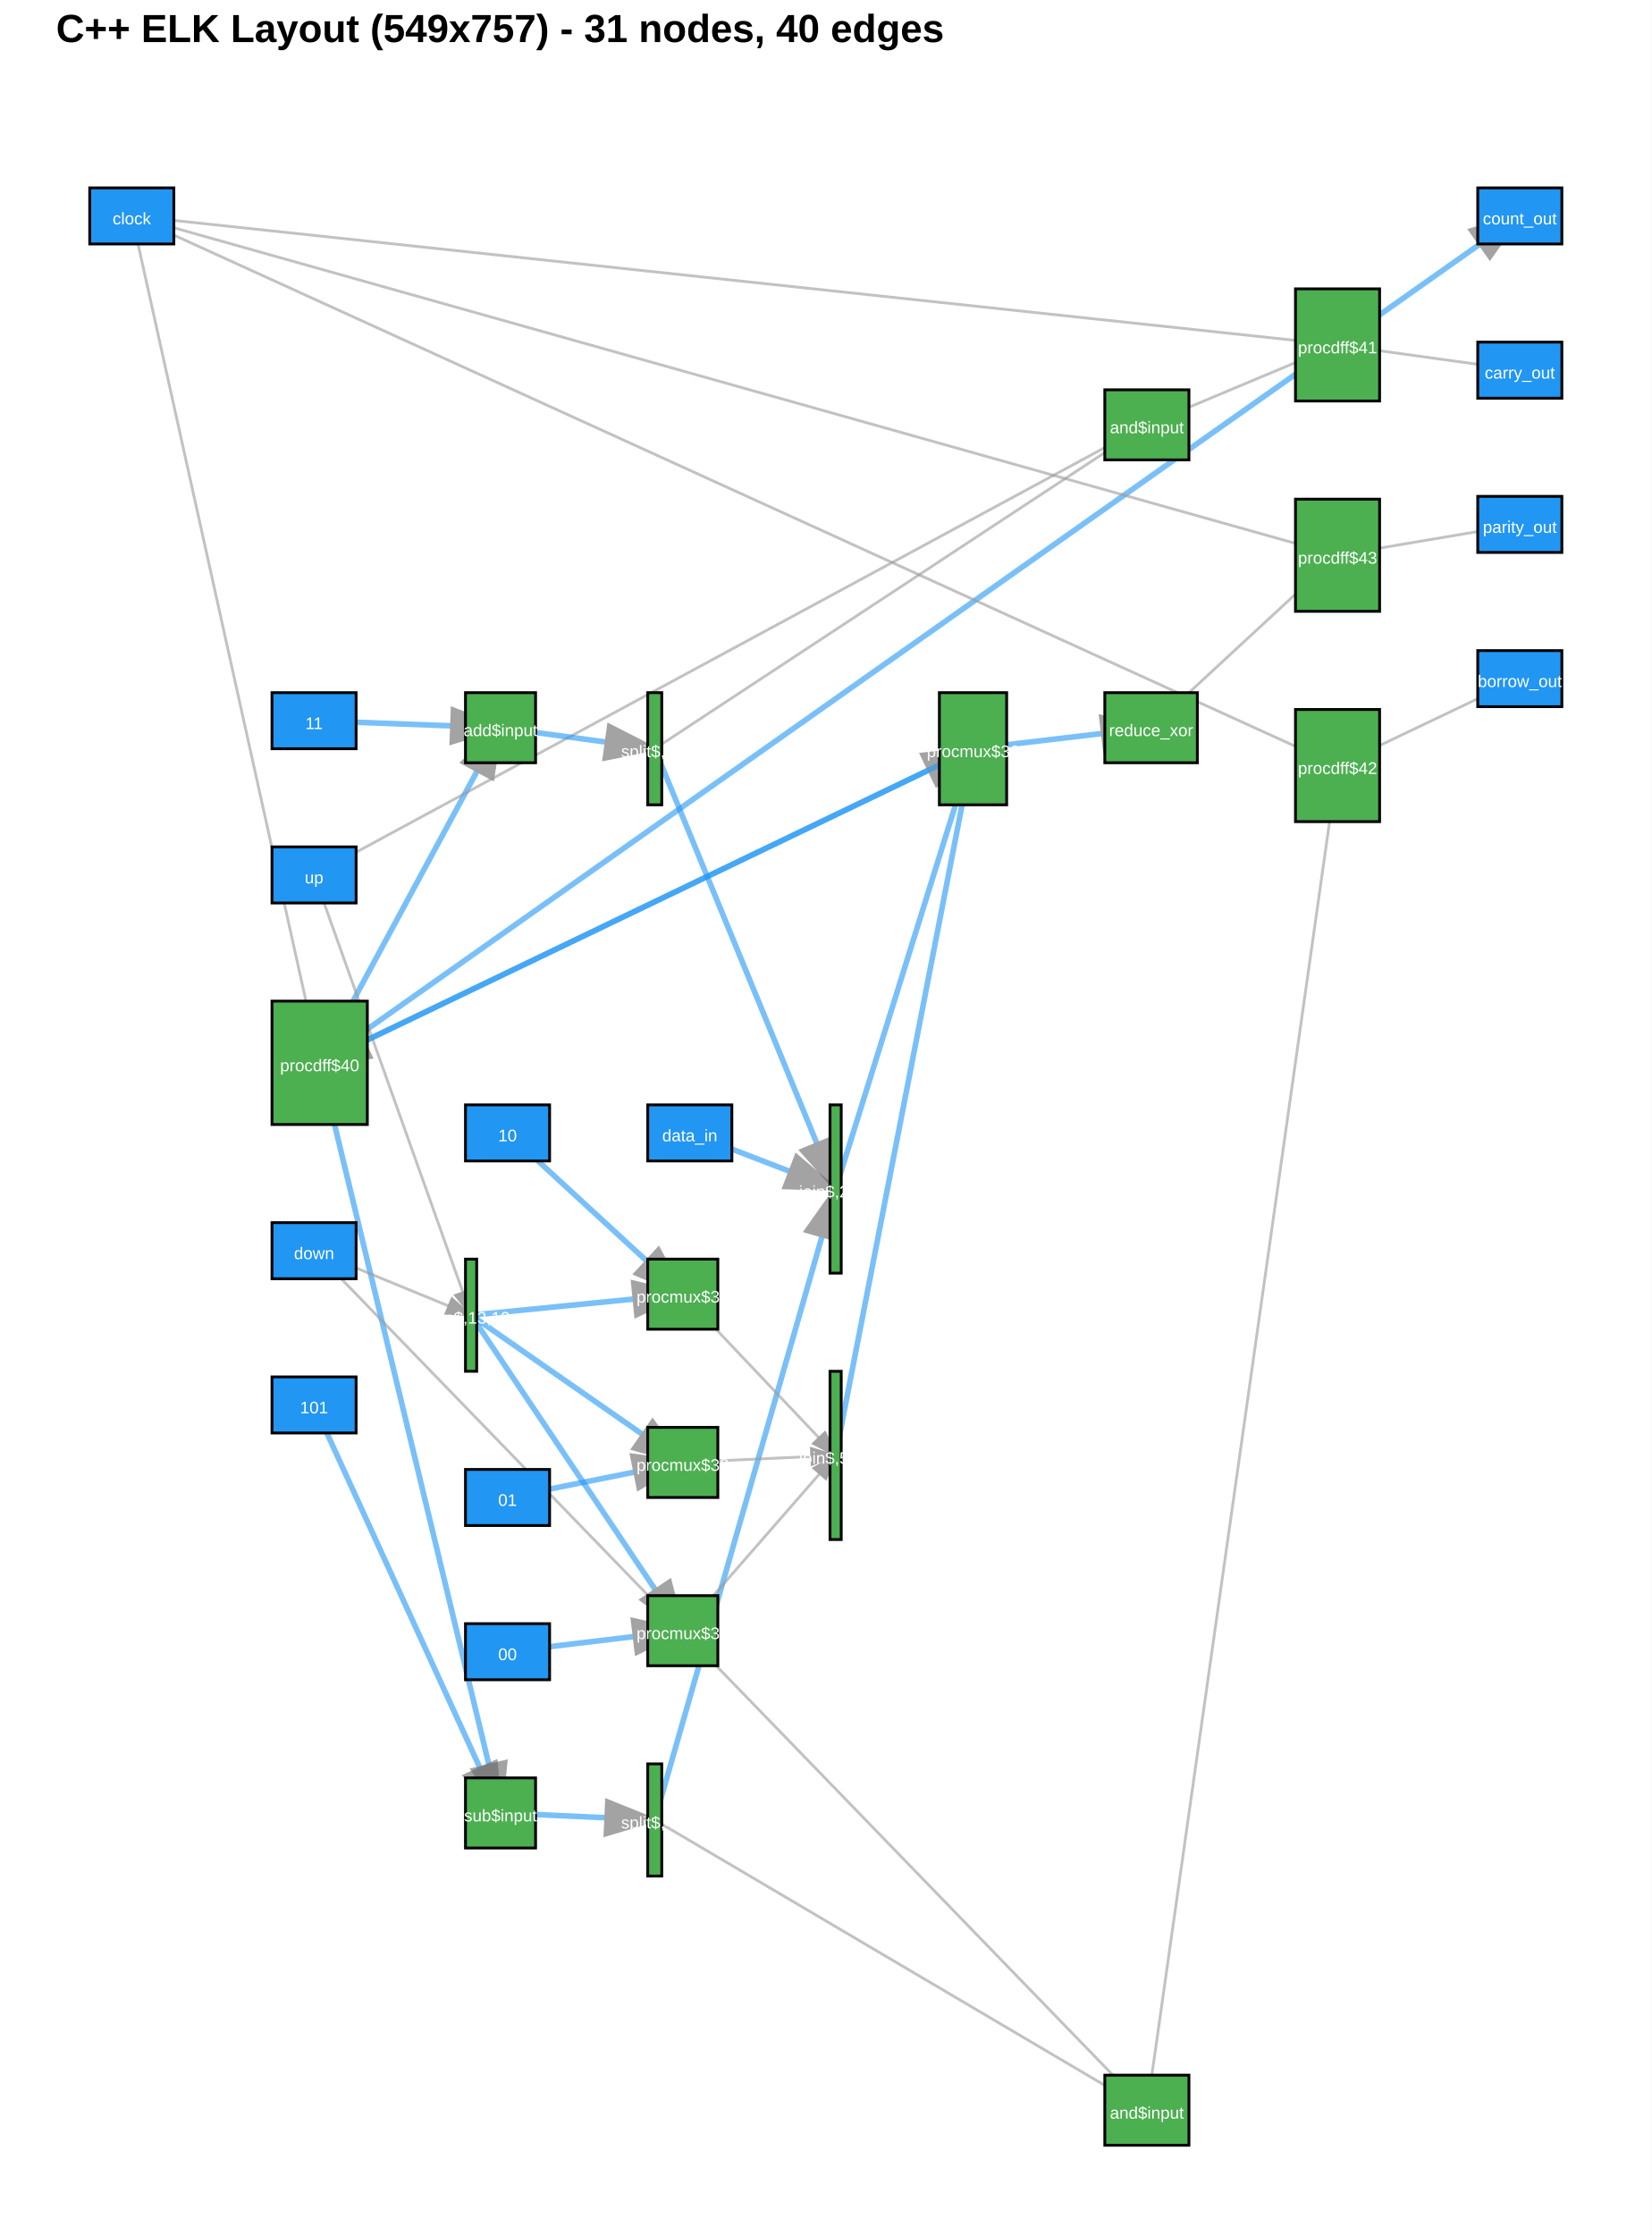
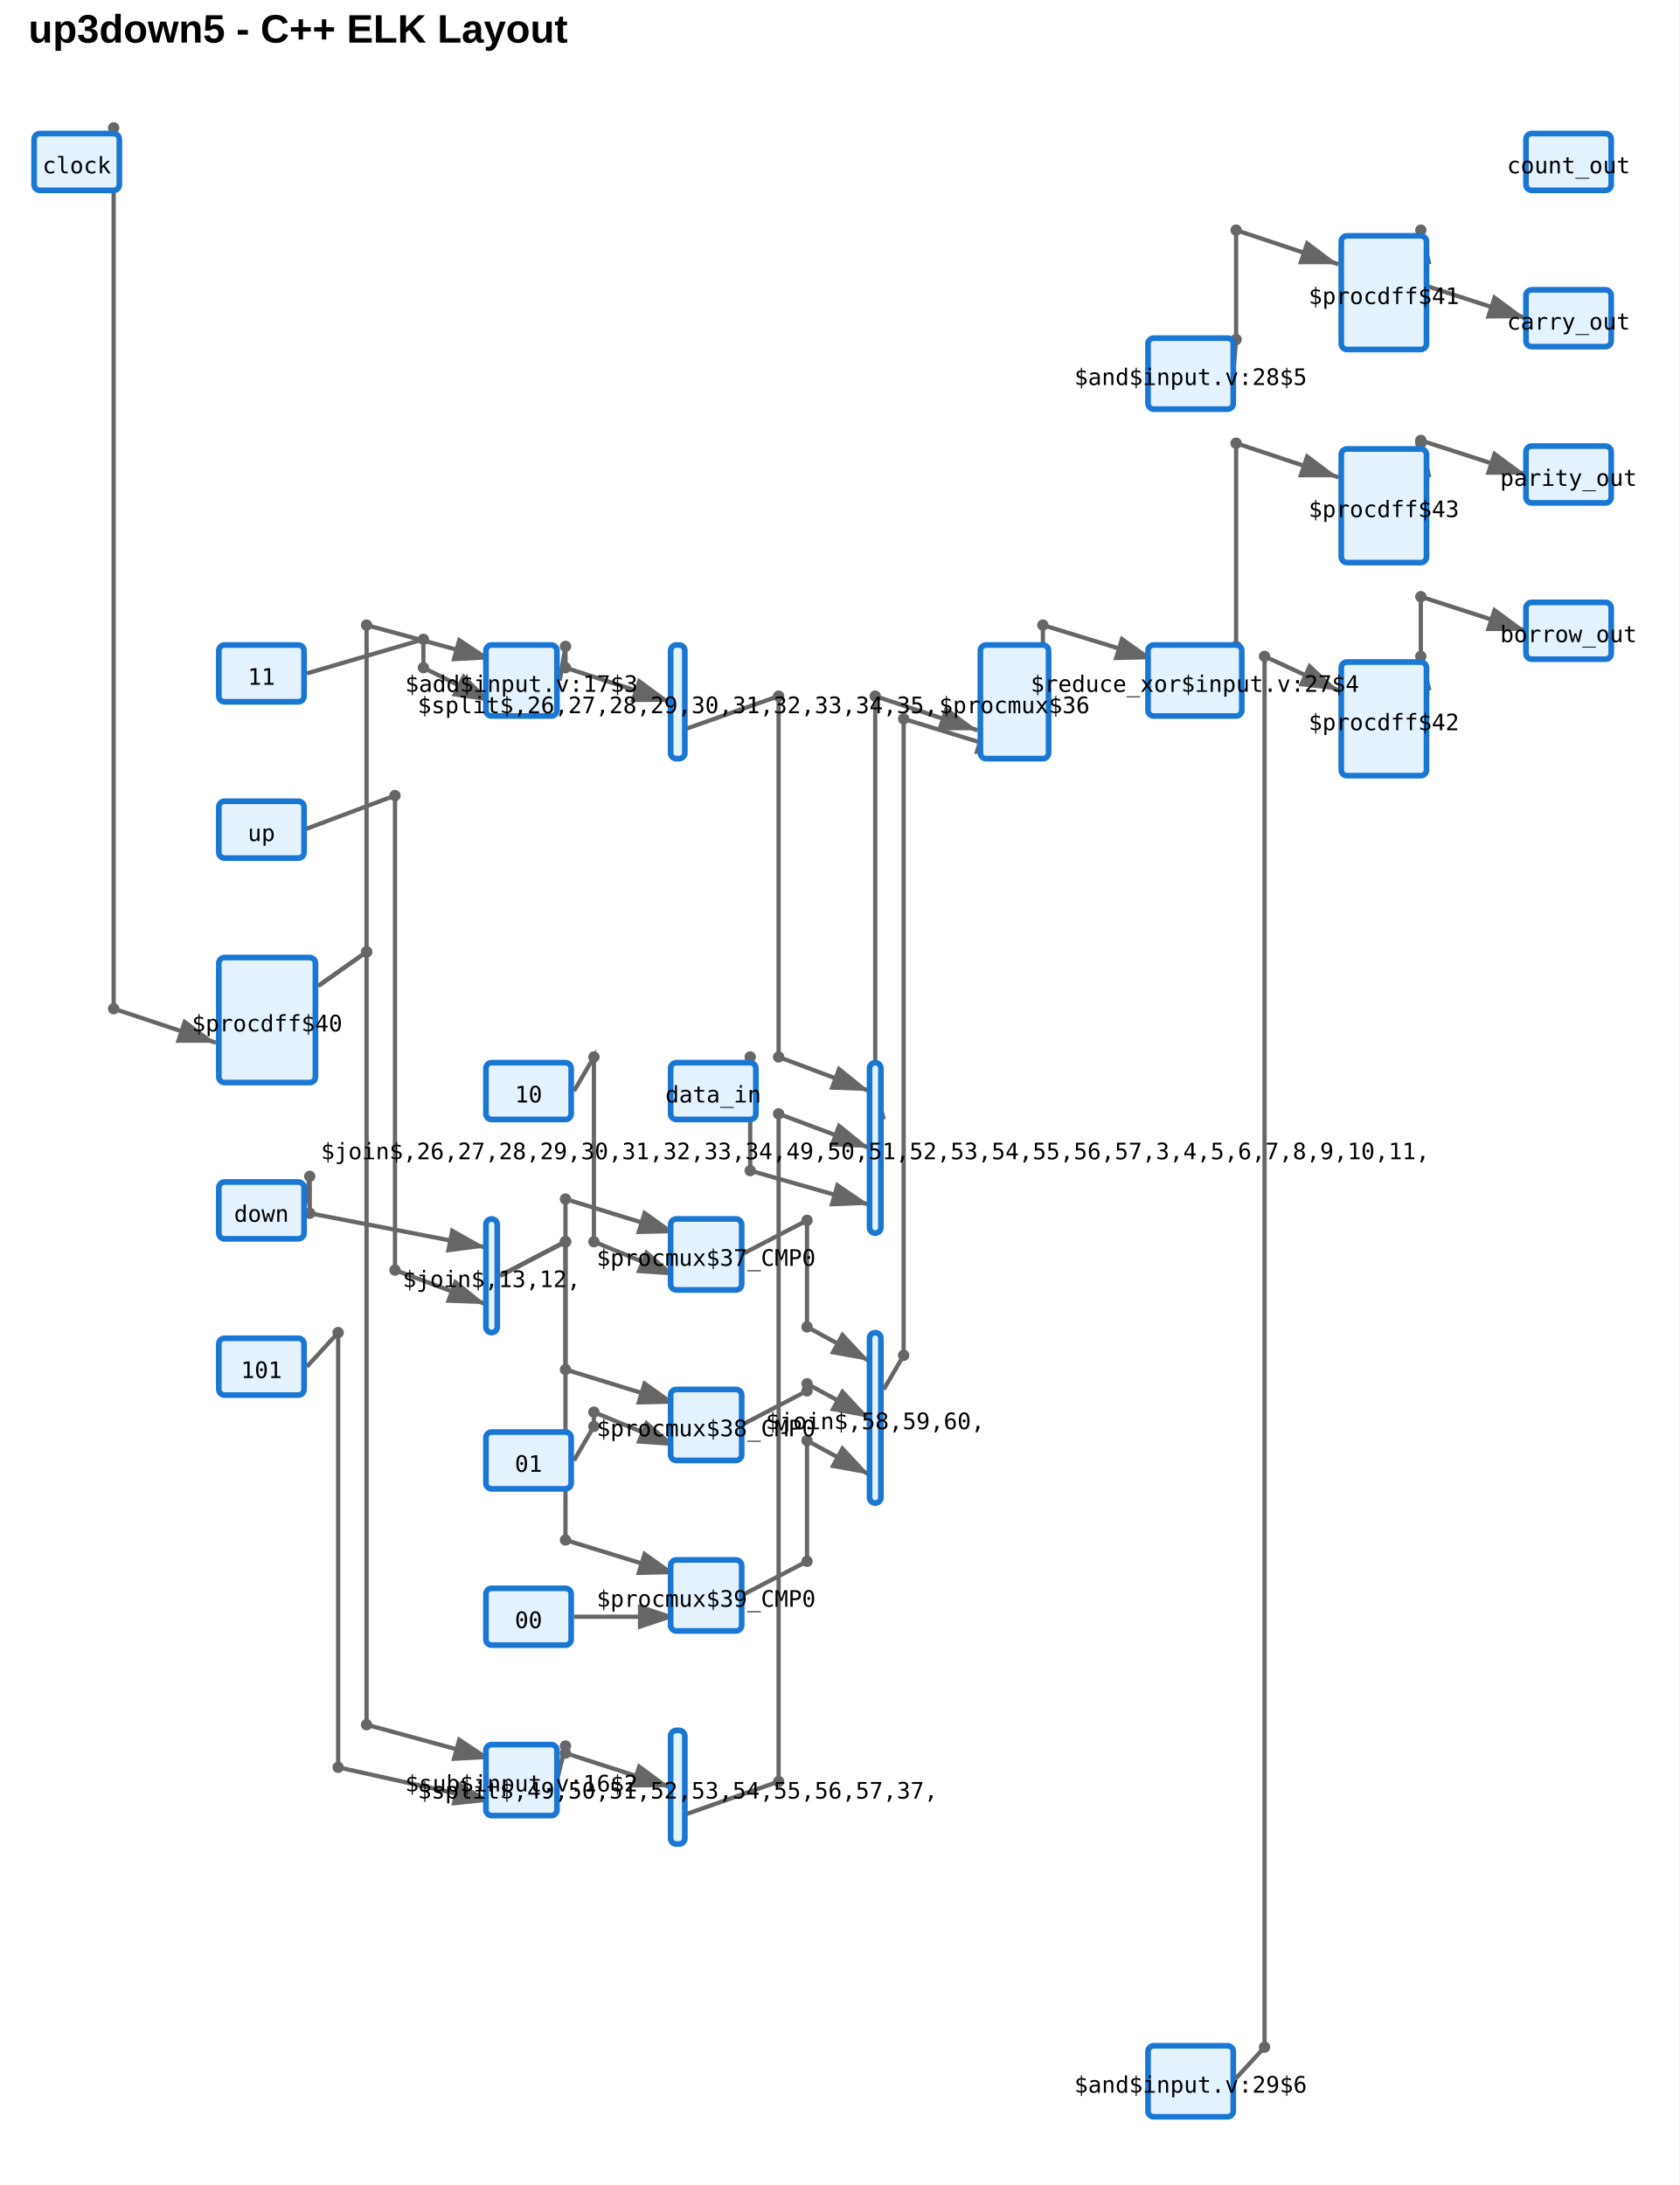
- <svg xmlns="http://www.w3.org/2000/svg" width="589" height="797">
+ <svg xmlns="http://www.w3.org/2000/svg" width="591" height="769">
  <defs>
-     <marker id="arrowhead" markerWidth="10" markerHeight="7" refX="9" refY="3.5" orient="auto">
-       <polygon points="0 0, 10 3.5, 0 7" fill="#666" />
+     <marker id="arrow" markerWidth="10" markerHeight="10" refX="9" refY="3" orient="auto" markerUnits="strokeWidth">
+       <path d="M0,0 L0,6 L9,3 z" fill="#666" />
    </marker>
  </defs>
  <rect width="100%" height="100%" fill="white" />
-   <g transform="translate(20, 20)">
-     <text x="0" y="-5" font-family="Arial" font-size="14" font-weight="bold">C++ ELK Layout (549x757) - 31 nodes, 40 edges</text>
-     <g id="edges">
-       <line x1="94" y1="359" x2="158.5" y2="239.5" stroke="#2196F3" stroke-width="2" marker-end="url(#arrowhead)" opacity="0.6" />
-       <line x1="94" y1="359" x2="327" y2="247" stroke="#2196F3" stroke-width="2" marker-end="url(#arrowhead)" opacity="0.6" />
-       <line x1="94" y1="359" x2="158.5" y2="626.5" stroke="#2196F3" stroke-width="2" marker-end="url(#arrowhead)" opacity="0.6" />
-       <line x1="94" y1="359" x2="522" y2="57" stroke="#2196F3" stroke-width="2" marker-end="url(#arrowhead)" opacity="0.6" />
-       <line x1="92" y1="237" x2="158.5" y2="239.5" stroke="#2196F3" stroke-width="2" marker-end="url(#arrowhead)" opacity="0.6" />
-       <line x1="92" y1="292" x2="389" y2="131.5" stroke="#999" stroke-width="1" marker-end="url(#arrowhead)" opacity="0.6" />
-       <line x1="92" y1="292" x2="148" y2="449" stroke="#999" stroke-width="1" marker-end="url(#arrowhead)" opacity="0.6" />
-       <line x1="213.5" y1="247" x2="389" y2="131.5" stroke="#999" stroke-width="1" marker-end="url(#arrowhead)" opacity="0.6" />
-       <line x1="92" y1="426" x2="389" y2="732.5" stroke="#999" stroke-width="1" marker-end="url(#arrowhead)" opacity="0.6" />
-       <line x1="92" y1="426" x2="148" y2="449" stroke="#999" stroke-width="1" marker-end="url(#arrowhead)" opacity="0.6" />
-       <line x1="213.5" y1="629" x2="389" y2="732.5" stroke="#999" stroke-width="1" marker-end="url(#arrowhead)" opacity="0.6" />
-       <line x1="27" y1="57" x2="94" y2="359" stroke="#999" stroke-width="1" marker-end="url(#arrowhead)" opacity="0.6" />
-       <line x1="27" y1="57" x2="457" y2="103" stroke="#999" stroke-width="1" marker-end="url(#arrowhead)" opacity="0.6" />
-       <line x1="27" y1="57" x2="457" y2="253" stroke="#999" stroke-width="1" marker-end="url(#arrowhead)" opacity="0.6" />
-       <line x1="27" y1="57" x2="457" y2="178" stroke="#999" stroke-width="1" marker-end="url(#arrowhead)" opacity="0.6" />
-       <line x1="327" y1="247" x2="94" y2="359" stroke="#2196F3" stroke-width="2" marker-end="url(#arrowhead)" opacity="0.6" />
-       <line x1="327" y1="247" x2="390.5" y2="239.5" stroke="#2196F3" stroke-width="2" marker-end="url(#arrowhead)" opacity="0.6" />
-       <line x1="389" y1="131.5" x2="457" y2="103" stroke="#999" stroke-width="1" marker-end="url(#arrowhead)" opacity="0.6" />
-       <line x1="389" y1="732.5" x2="457" y2="253" stroke="#999" stroke-width="1" marker-end="url(#arrowhead)" opacity="0.6" />
-       <line x1="390.5" y1="239.5" x2="457" y2="178" stroke="#999" stroke-width="1" marker-end="url(#arrowhead)" opacity="0.6" />
-       <line x1="278" y1="404" x2="327" y2="247" stroke="#2196F3" stroke-width="2" marker-end="url(#arrowhead)" opacity="0.6" />
-       <line x1="278" y1="499" x2="327" y2="247" stroke="#2196F3" stroke-width="2" marker-end="url(#arrowhead)" opacity="0.6" />
-       <line x1="148" y1="449" x2="223.5" y2="441.5" stroke="#2196F3" stroke-width="2" marker-end="url(#arrowhead)" opacity="0.6" />
-       <line x1="148" y1="449" x2="223.5" y2="501.5" stroke="#2196F3" stroke-width="2" marker-end="url(#arrowhead)" opacity="0.6" />
-       <line x1="148" y1="449" x2="223.5" y2="561.5" stroke="#2196F3" stroke-width="2" marker-end="url(#arrowhead)" opacity="0.6" />
-       <line x1="161" y1="384" x2="223.5" y2="441.5" stroke="#2196F3" stroke-width="2" marker-end="url(#arrowhead)" opacity="0.6" />
-       <line x1="161" y1="514" x2="223.5" y2="501.5" stroke="#2196F3" stroke-width="2" marker-end="url(#arrowhead)" opacity="0.6" />
-       <line x1="161" y1="569" x2="223.5" y2="561.5" stroke="#2196F3" stroke-width="2" marker-end="url(#arrowhead)" opacity="0.6" />
-       <line x1="92" y1="481" x2="158.5" y2="626.5" stroke="#2196F3" stroke-width="2" marker-end="url(#arrowhead)" opacity="0.6" />
-       <line x1="457" y1="103" x2="522" y2="112" stroke="#999" stroke-width="1" marker-end="url(#arrowhead)" opacity="0.6" />
-       <line x1="457" y1="253" x2="522" y2="222" stroke="#999" stroke-width="1" marker-end="url(#arrowhead)" opacity="0.6" />
-       <line x1="457" y1="178" x2="522" y2="167" stroke="#999" stroke-width="1" marker-end="url(#arrowhead)" opacity="0.6" />
-       <line x1="213.5" y1="247" x2="278" y2="404" stroke="#2196F3" stroke-width="2" marker-end="url(#arrowhead)" opacity="0.6" />
-       <line x1="213.5" y1="629" x2="278" y2="404" stroke="#2196F3" stroke-width="2" marker-end="url(#arrowhead)" opacity="0.6" />
-       <line x1="226" y1="384" x2="278" y2="404" stroke="#2196F3" stroke-width="2" marker-end="url(#arrowhead)" opacity="0.6" />
-       <line x1="223.5" y1="441.5" x2="278" y2="499" stroke="#999" stroke-width="1" marker-end="url(#arrowhead)" opacity="0.6" />
-       <line x1="223.5" y1="501.5" x2="278" y2="499" stroke="#999" stroke-width="1" marker-end="url(#arrowhead)" opacity="0.6" />
-       <line x1="223.5" y1="561.5" x2="278" y2="499" stroke="#999" stroke-width="1" marker-end="url(#arrowhead)" opacity="0.6" />
-       <line x1="158.5" y1="239.5" x2="213.5" y2="247" stroke="#2196F3" stroke-width="2" marker-end="url(#arrowhead)" opacity="0.6" />
-       <line x1="158.5" y1="626.5" x2="213.5" y2="629" stroke="#2196F3" stroke-width="2" marker-end="url(#arrowhead)" opacity="0.6" />
-     </g>
-     <g id="nodes">
-       <g>
-         <rect x="146" y="227" width="25" height="25" fill="#4CAF50" stroke="black" stroke-width="1" />
-         <text x="158.5" y="242.5" font-family="Arial" font-size="6" text-anchor="middle" fill="white">add$input</text>
-       </g>
-       <g>
-         <rect x="374" y="119" width="30" height="25" fill="#4CAF50" stroke="black" stroke-width="1" />
-         <text x="389" y="134.5" font-family="Arial" font-size="6" text-anchor="middle" fill="white">and$input</text>
-       </g>
-       <g>
-         <rect x="374" y="720" width="30" height="25" fill="#4CAF50" stroke="black" stroke-width="1" />
-         <text x="389" y="735.5" font-family="Arial" font-size="6" text-anchor="middle" fill="white">and$input</text>
-       </g>
-       <g>
-         <rect x="77" y="337" width="34" height="44" fill="#4CAF50" stroke="black" stroke-width="1" />
-         <text x="94" y="362" font-family="Arial" font-size="6" text-anchor="middle" fill="white">procdff$40</text>
-       </g>
-       <g>
-         <rect x="442" y="83" width="30" height="40" fill="#4CAF50" stroke="black" stroke-width="1" />
-         <text x="457" y="106" font-family="Arial" font-size="6" text-anchor="middle" fill="white">procdff$41</text>
-       </g>
-       <g>
-         <rect x="442" y="233" width="30" height="40" fill="#4CAF50" stroke="black" stroke-width="1" />
-         <text x="457" y="256" font-family="Arial" font-size="6" text-anchor="middle" fill="white">procdff$42</text>
-       </g>
-       <g>
-         <rect x="442" y="158" width="30" height="40" fill="#4CAF50" stroke="black" stroke-width="1" />
-         <text x="457" y="181" font-family="Arial" font-size="6" text-anchor="middle" fill="white">procdff$43</text>
-       </g>
-       <g>
-         <rect x="315" y="227" width="24" height="40" fill="#4CAF50" stroke="black" stroke-width="1" />
-         <text x="327" y="250" font-family="Arial" font-size="6" text-anchor="middle" fill="white">procmux$36</text>
-       </g>
-       <g>
-         <rect x="211" y="429" width="25" height="25" fill="#4CAF50" stroke="black" stroke-width="1" />
-         <text x="223.5" y="444.5" font-family="Arial" font-size="6" text-anchor="middle" fill="white">procmux$37</text>
-       </g>
-       <g>
-         <rect x="211" y="489" width="25" height="25" fill="#4CAF50" stroke="black" stroke-width="1" />
-         <text x="223.5" y="504.5" font-family="Arial" font-size="6" text-anchor="middle" fill="white">procmux$38</text>
-       </g>
-       <g>
-         <rect x="211" y="549" width="25" height="25" fill="#4CAF50" stroke="black" stroke-width="1" />
-         <text x="223.5" y="564.5" font-family="Arial" font-size="6" text-anchor="middle" fill="white">procmux$39</text>
-       </g>
-       <g>
-         <rect x="374" y="227" width="33" height="25" fill="#4CAF50" stroke="black" stroke-width="1" />
-         <text x="390.5" y="242.5" font-family="Arial" font-size="6" text-anchor="middle" fill="white">reduce_xor</text>
-       </g>
-       <g>
-         <rect x="146" y="614" width="25" height="25" fill="#4CAF50" stroke="black" stroke-width="1" />
-         <text x="158.5" y="629.5" font-family="Arial" font-size="6" text-anchor="middle" fill="white">sub$input</text>
-       </g>
-       <g>
-         <rect x="12" y="47" width="30" height="20" fill="#2196F3" stroke="black" stroke-width="1" />
-         <text x="27" y="60" font-family="Arial" font-size="6" text-anchor="middle" fill="white">clock</text>
-       </g>
-       <g>
-         <rect x="211" y="374" width="30" height="20" fill="#2196F3" stroke="black" stroke-width="1" />
-         <text x="226" y="387" font-family="Arial" font-size="6" text-anchor="middle" fill="white">data_in</text>
-       </g>
-       <g>
-         <rect x="77" y="282" width="30" height="20" fill="#2196F3" stroke="black" stroke-width="1" />
-         <text x="92" y="295" font-family="Arial" font-size="6" text-anchor="middle" fill="white">up</text>
-       </g>
-       <g>
-         <rect x="77" y="416" width="30" height="20" fill="#2196F3" stroke="black" stroke-width="1" />
-         <text x="92" y="429" font-family="Arial" font-size="6" text-anchor="middle" fill="white">down</text>
-       </g>
-       <g>
-         <rect x="507" y="102" width="30" height="20" fill="#2196F3" stroke="black" stroke-width="1" />
-         <text x="522" y="115" font-family="Arial" font-size="6" text-anchor="middle" fill="white">carry_out</text>
-       </g>
-       <g>
-         <rect x="507" y="212" width="30" height="20" fill="#2196F3" stroke="black" stroke-width="1" />
-         <text x="522" y="225" font-family="Arial" font-size="6" text-anchor="middle" fill="white">borrow_out</text>
-       </g>
-       <g>
-         <rect x="507" y="47" width="30" height="20" fill="#2196F3" stroke="black" stroke-width="1" />
-         <text x="522" y="60" font-family="Arial" font-size="6" text-anchor="middle" fill="white">count_out</text>
-       </g>
-       <g>
-         <rect x="507" y="157" width="30" height="20" fill="#2196F3" stroke="black" stroke-width="1" />
-         <text x="522" y="170" font-family="Arial" font-size="6" text-anchor="middle" fill="white">parity_out</text>
-       </g>
-       <g>
-         <rect x="77" y="227" width="30" height="20" fill="#2196F3" stroke="black" stroke-width="1" />
-         <text x="92" y="240" font-family="Arial" font-size="6" text-anchor="middle" fill="white">11</text>
-       </g>
-       <g>
-         <rect x="146" y="374" width="30" height="20" fill="#2196F3" stroke="black" stroke-width="1" />
-         <text x="161" y="387" font-family="Arial" font-size="6" text-anchor="middle" fill="white">10</text>
-       </g>
-       <g>
-         <rect x="146" y="504" width="30" height="20" fill="#2196F3" stroke="black" stroke-width="1" />
-         <text x="161" y="517" font-family="Arial" font-size="6" text-anchor="middle" fill="white">01</text>
-       </g>
-       <g>
-         <rect x="146" y="559" width="30" height="20" fill="#2196F3" stroke="black" stroke-width="1" />
-         <text x="161" y="572" font-family="Arial" font-size="6" text-anchor="middle" fill="white">00</text>
-       </g>
-       <g>
-         <rect x="77" y="471" width="30" height="20" fill="#2196F3" stroke="black" stroke-width="1" />
-         <text x="92" y="484" font-family="Arial" font-size="6" text-anchor="middle" fill="white">101</text>
-       </g>
-       <g>
-         <rect x="276" y="374" width="4" height="60" fill="#4CAF50" stroke="black" stroke-width="1" />
-         <text x="278" y="407" font-family="Arial" font-size="6" text-anchor="middle" fill="white">join$,26,2</text>
-       </g>
-       <g>
-         <rect x="276" y="469" width="4" height="60" fill="#4CAF50" stroke="black" stroke-width="1" />
-         <text x="278" y="502" font-family="Arial" font-size="6" text-anchor="middle" fill="white">join$,58,5</text>
-       </g>
-       <g>
-         <rect x="146" y="429" width="4" height="40" fill="#4CAF50" stroke="black" stroke-width="1" />
-         <text x="148" y="452" font-family="Arial" font-size="6" text-anchor="middle" fill="white">join$,13,12,</text>
-       </g>
-       <g>
-         <rect x="211" y="227" width="5" height="40" fill="#4CAF50" stroke="black" stroke-width="1" />
-         <text x="213.5" y="250" font-family="Arial" font-size="6" text-anchor="middle" fill="white">split$,26,</text>
-       </g>
-       <g>
-         <rect x="211" y="609" width="5" height="40" fill="#4CAF50" stroke="black" stroke-width="1" />
-         <text x="213.5" y="632" font-family="Arial" font-size="6" text-anchor="middle" fill="white">split$,49,</text>
-       </g>
-     </g>
+   <g id="edges" stroke="#666" stroke-width="1.5" fill="none" marker-end="url(#arrow)">
+     <path d="M 112 347 L 129 335 L 129 220 L 173 232" />
+     <path d="M 112 347 L 129 335 L 129 607 L 173 619" />
+     <path d="M 108 237 L 149 225 L 149 235 L 173 247" />
+     <path d="M 107 292 L 139 280 L 139 447 L 171 459" />
+     <path d="M 107 426 L 109 414 L 109 427 L 171 439" />
+     <path d="M 42 57 L 40 45 L 40 355 L 76 367" />
+     <path d="M 369.5 247 L 367 235 L 367 220 L 406 232" />
+     <path d="M 434 131.5 L 435 119.5 L 435 81 L 471 93" />
+     <path d="M 434 732.5 L 445 720.5 L 445 231 L 471 243" />
+     <path d="M 437 239.5 L 435 227.5 L 435 156 L 471 168" />
+     <path d="M 311 394 L 308 382 L 308 245 L 344 257" />
+     <path d="M 311 489 L 318 477 L 318 253 L 357 265" />
+     <path d="M 176 449 L 199 437 L 199 422 L 238 434" />
+     <path d="M 176 449 L 199 437 L 199 482 L 238 494" />
+     <path d="M 176 449 L 199 437 L 199 542 L 238 554" />
+     <path d="M 202 384 L 209 372 L 209 437 L 238 449" />
+     <path d="M 202 514 L 209 502 L 209 497 L 238 509" />
+     <path d="M 202 569 L 238 569" />
+     <path d="M 108 481 L 119 469 L 119 622 L 173 634" />
+     <path d="M 503 93 L 500 81 L 500 100 L 537 112" />
+     <path d="M 503 243 L 500 231 L 500 210 L 537 222" />
+     <path d="M 503 168 L 500 156 L 500 155 L 537 167" />
+     <path d="M 240 257 L 274 245 L 274 372 L 306 384" />
+     <path d="M 240 639 L 274 627 L 274 392 L 306 404" />
+     <path d="M 266 384 L 264 372 L 264 412 L 306 424" />
+     <path d="M 261 441.5 L 284 429.5 L 284 467 L 306 479" />
+     <path d="M 261 501.5 L 284 489.5 L 284 487 L 306 499" />
+     <path d="M 261 561.5 L 284 549.5 L 284 507 L 306 519" />
+     <path d="M 197 239.5 L 199 227.5 L 199 235 L 236 247" />
+     <path d="M 196 626.5 L 199 614.5 L 199 617 L 236 629" />
  </g>
+   <g id="junction-points" fill="#666">
+     <circle cx="129" cy="335" r="2" />
+     <circle cx="129" cy="220" r="2" />
+     <circle cx="129" cy="335" r="2" />
+     <circle cx="129" cy="607" r="2" />
+     <circle cx="149" cy="225" r="2" />
+     <circle cx="149" cy="235" r="2" />
+     <circle cx="139" cy="280" r="2" />
+     <circle cx="139" cy="447" r="2" />
+     <circle cx="109" cy="414" r="2" />
+     <circle cx="109" cy="427" r="2" />
+     <circle cx="40" cy="45" r="2" />
+     <circle cx="40" cy="355" r="2" />
+     <circle cx="367" cy="235" r="2" />
+     <circle cx="367" cy="220" r="2" />
+     <circle cx="435" cy="119.5" r="2" />
+     <circle cx="435" cy="81" r="2" />
+     <circle cx="445" cy="720.5" r="2" />
+     <circle cx="445" cy="231" r="2" />
+     <circle cx="435" cy="227.5" r="2" />
+     <circle cx="435" cy="156" r="2" />
+     <circle cx="308" cy="382" r="2" />
+     <circle cx="308" cy="245" r="2" />
+     <circle cx="318" cy="477" r="2" />
+     <circle cx="318" cy="253" r="2" />
+     <circle cx="199" cy="437" r="2" />
+     <circle cx="199" cy="422" r="2" />
+     <circle cx="199" cy="437" r="2" />
+     <circle cx="199" cy="482" r="2" />
+     <circle cx="199" cy="437" r="2" />
+     <circle cx="199" cy="542" r="2" />
+     <circle cx="209" cy="372" r="2" />
+     <circle cx="209" cy="437" r="2" />
+     <circle cx="209" cy="502" r="2" />
+     <circle cx="209" cy="497" r="2" />
+     <circle cx="119" cy="469" r="2" />
+     <circle cx="119" cy="622" r="2" />
+     <circle cx="500" cy="81" r="2" />
+     <circle cx="500" cy="100" r="2" />
+     <circle cx="500" cy="231" r="2" />
+     <circle cx="500" cy="210" r="2" />
+     <circle cx="500" cy="156" r="2" />
+     <circle cx="500" cy="155" r="2" />
+     <circle cx="274" cy="245" r="2" />
+     <circle cx="274" cy="372" r="2" />
+     <circle cx="274" cy="627" r="2" />
+     <circle cx="274" cy="392" r="2" />
+     <circle cx="264" cy="372" r="2" />
+     <circle cx="264" cy="412" r="2" />
+     <circle cx="284" cy="429.5" r="2" />
+     <circle cx="284" cy="467" r="2" />
+     <circle cx="284" cy="489.5" r="2" />
+     <circle cx="284" cy="487" r="2" />
+     <circle cx="284" cy="549.5" r="2" />
+     <circle cx="284" cy="507" r="2" />
+     <circle cx="199" cy="227.5" r="2" />
+     <circle cx="199" cy="235" r="2" />
+     <circle cx="199" cy="614.5" r="2" />
+     <circle cx="199" cy="617" r="2" />
+   </g>
+   <g id="nodes">
+     <g id="$add$input.v:17$3">
+       <rect x="171" y="227" width="25" height="25" fill="#e3f2fd" stroke="#1976d2" stroke-width="2" rx="2" />
+       <text x="183.5" y="243.5" text-anchor="middle" font-family="monospace" font-size="8" fill="#000">$add$input.v:17$3</text>
+     </g>
+     <g id="$and$input.v:28$5">
+       <rect x="404" y="119" width="30" height="25" fill="#e3f2fd" stroke="#1976d2" stroke-width="2" rx="2" />
+       <text x="419" y="135.5" text-anchor="middle" font-family="monospace" font-size="8" fill="#000">$and$input.v:28$5</text>
+     </g>
+     <g id="$and$input.v:29$6">
+       <rect x="404" y="720" width="30" height="25" fill="#e3f2fd" stroke="#1976d2" stroke-width="2" rx="2" />
+       <text x="419" y="736.5" text-anchor="middle" font-family="monospace" font-size="8" fill="#000">$and$input.v:29$6</text>
+     </g>
+     <g id="$procdff$40">
+       <rect x="77" y="337" width="34" height="44" fill="#e3f2fd" stroke="#1976d2" stroke-width="2" rx="2" />
+       <text x="94" y="363" text-anchor="middle" font-family="monospace" font-size="8" fill="#000">$procdff$40</text>
+     </g>
+     <g id="$procdff$41">
+       <rect x="472" y="83" width="30" height="40" fill="#e3f2fd" stroke="#1976d2" stroke-width="2" rx="2" />
+       <text x="487" y="107" text-anchor="middle" font-family="monospace" font-size="8" fill="#000">$procdff$41</text>
+     </g>
+     <g id="$procdff$42">
+       <rect x="472" y="233" width="30" height="40" fill="#e3f2fd" stroke="#1976d2" stroke-width="2" rx="2" />
+       <text x="487" y="257" text-anchor="middle" font-family="monospace" font-size="8" fill="#000">$procdff$42</text>
+     </g>
+     <g id="$procdff$43">
+       <rect x="472" y="158" width="30" height="40" fill="#e3f2fd" stroke="#1976d2" stroke-width="2" rx="2" />
+       <text x="487" y="182" text-anchor="middle" font-family="monospace" font-size="8" fill="#000">$procdff$43</text>
+     </g>
+     <g id="$procmux$36">
+       <rect x="345" y="227" width="24" height="40" fill="#e3f2fd" stroke="#1976d2" stroke-width="2" rx="2" />
+       <text x="357" y="251" text-anchor="middle" font-family="monospace" font-size="8" fill="#000">$procmux$36</text>
+     </g>
+     <g id="$procmux$37_CMP0">
+       <rect x="236" y="429" width="25" height="25" fill="#e3f2fd" stroke="#1976d2" stroke-width="2" rx="2" />
+       <text x="248.5" y="445.5" text-anchor="middle" font-family="monospace" font-size="8" fill="#000">$procmux$37_CMP0</text>
+     </g>
+     <g id="$procmux$38_CMP0">
+       <rect x="236" y="489" width="25" height="25" fill="#e3f2fd" stroke="#1976d2" stroke-width="2" rx="2" />
+       <text x="248.5" y="505.5" text-anchor="middle" font-family="monospace" font-size="8" fill="#000">$procmux$38_CMP0</text>
+     </g>
+     <g id="$procmux$39_CMP0">
+       <rect x="236" y="549" width="25" height="25" fill="#e3f2fd" stroke="#1976d2" stroke-width="2" rx="2" />
+       <text x="248.5" y="565.5" text-anchor="middle" font-family="monospace" font-size="8" fill="#000">$procmux$39_CMP0</text>
+     </g>
+     <g id="$reduce_xor$input.v:27$4">
+       <rect x="404" y="227" width="33" height="25" fill="#e3f2fd" stroke="#1976d2" stroke-width="2" rx="2" />
+       <text x="420.5" y="243.5" text-anchor="middle" font-family="monospace" font-size="8" fill="#000">$reduce_xor$input.v:27$4</text>
+     </g>
+     <g id="$sub$input.v:16$2">
+       <rect x="171" y="614" width="25" height="25" fill="#e3f2fd" stroke="#1976d2" stroke-width="2" rx="2" />
+       <text x="183.5" y="630.5" text-anchor="middle" font-family="monospace" font-size="8" fill="#000">$sub$input.v:16$2</text>
+     </g>
+     <g id="clock">
+       <rect x="12" y="47" width="30" height="20" fill="#e3f2fd" stroke="#1976d2" stroke-width="2" rx="2" />
+       <text x="27" y="61" text-anchor="middle" font-family="monospace" font-size="8" fill="#000">clock</text>
+     </g>
+     <g id="data_in">
+       <rect x="236" y="374" width="30" height="20" fill="#e3f2fd" stroke="#1976d2" stroke-width="2" rx="2" />
+       <text x="251" y="388" text-anchor="middle" font-family="monospace" font-size="8" fill="#000">data_in</text>
+     </g>
+     <g id="up">
+       <rect x="77" y="282" width="30" height="20" fill="#e3f2fd" stroke="#1976d2" stroke-width="2" rx="2" />
+       <text x="92" y="296" text-anchor="middle" font-family="monospace" font-size="8" fill="#000">up</text>
+     </g>
+     <g id="down">
+       <rect x="77" y="416" width="30" height="20" fill="#e3f2fd" stroke="#1976d2" stroke-width="2" rx="2" />
+       <text x="92" y="430" text-anchor="middle" font-family="monospace" font-size="8" fill="#000">down</text>
+     </g>
+     <g id="carry_out">
+       <rect x="537" y="102" width="30" height="20" fill="#e3f2fd" stroke="#1976d2" stroke-width="2" rx="2" />
+       <text x="552" y="116" text-anchor="middle" font-family="monospace" font-size="8" fill="#000">carry_out</text>
+     </g>
+     <g id="borrow_out">
+       <rect x="537" y="212" width="30" height="20" fill="#e3f2fd" stroke="#1976d2" stroke-width="2" rx="2" />
+       <text x="552" y="226" text-anchor="middle" font-family="monospace" font-size="8" fill="#000">borrow_out</text>
+     </g>
+     <g id="count_out">
+       <rect x="537" y="47" width="30" height="20" fill="#e3f2fd" stroke="#1976d2" stroke-width="2" rx="2" />
+       <text x="552" y="61" text-anchor="middle" font-family="monospace" font-size="8" fill="#000">count_out</text>
+     </g>
+     <g id="parity_out">
+       <rect x="537" y="157" width="30" height="20" fill="#e3f2fd" stroke="#1976d2" stroke-width="2" rx="2" />
+       <text x="552" y="171" text-anchor="middle" font-family="monospace" font-size="8" fill="#000">parity_out</text>
+     </g>
+     <g id="11">
+       <rect x="77" y="227" width="30" height="20" fill="#e3f2fd" stroke="#1976d2" stroke-width="2" rx="2" />
+       <text x="92" y="241" text-anchor="middle" font-family="monospace" font-size="8" fill="#000">11</text>
+     </g>
+     <g id="10">
+       <rect x="171" y="374" width="30" height="20" fill="#e3f2fd" stroke="#1976d2" stroke-width="2" rx="2" />
+       <text x="186" y="388" text-anchor="middle" font-family="monospace" font-size="8" fill="#000">10</text>
+     </g>
+     <g id="01">
+       <rect x="171" y="504" width="30" height="20" fill="#e3f2fd" stroke="#1976d2" stroke-width="2" rx="2" />
+       <text x="186" y="518" text-anchor="middle" font-family="monospace" font-size="8" fill="#000">01</text>
+     </g>
+     <g id="00">
+       <rect x="171" y="559" width="30" height="20" fill="#e3f2fd" stroke="#1976d2" stroke-width="2" rx="2" />
+       <text x="186" y="573" text-anchor="middle" font-family="monospace" font-size="8" fill="#000">00</text>
+     </g>
+     <g id="101">
+       <rect x="77" y="471" width="30" height="20" fill="#e3f2fd" stroke="#1976d2" stroke-width="2" rx="2" />
+       <text x="92" y="485" text-anchor="middle" font-family="monospace" font-size="8" fill="#000">101</text>
+     </g>
+     <g id="$join$,26,27,28,29,30,31,32,33,34,49,50,51,52,53,54,55,56,57,3,4,5,6,7,8,9,10,11,">
+       <rect x="306" y="374" width="4" height="60" fill="#e3f2fd" stroke="#1976d2" stroke-width="2" rx="2" />
+       <text x="308" y="408" text-anchor="middle" font-family="monospace" font-size="8" fill="#000">$join$,26,27,28,29,30,31,32,33,34,49,50,51,52,53,54,55,56,57,3,4,5,6,7,8,9,10,11,</text>
+     </g>
+     <g id="$join$,58,59,60,">
+       <rect x="306" y="469" width="4" height="60" fill="#e3f2fd" stroke="#1976d2" stroke-width="2" rx="2" />
+       <text x="308" y="503" text-anchor="middle" font-family="monospace" font-size="8" fill="#000">$join$,58,59,60,</text>
+     </g>
+     <g id="$join$,13,12,">
+       <rect x="171" y="429" width="4" height="40" fill="#e3f2fd" stroke="#1976d2" stroke-width="2" rx="2" />
+       <text x="173" y="453" text-anchor="middle" font-family="monospace" font-size="8" fill="#000">$join$,13,12,</text>
+     </g>
+     <g id="$split$,26,27,28,29,30,31,32,33,34,35,">
+       <rect x="236" y="227" width="5" height="40" fill="#e3f2fd" stroke="#1976d2" stroke-width="2" rx="2" />
+       <text x="238.5" y="251" text-anchor="middle" font-family="monospace" font-size="8" fill="#000">$split$,26,27,28,29,30,31,32,33,34,35,</text>
+     </g>
+     <g id="$split$,49,50,51,52,53,54,55,56,57,37,">
+       <rect x="236" y="609" width="5" height="40" fill="#e3f2fd" stroke="#1976d2" stroke-width="2" rx="2" />
+       <text x="238.5" y="633" text-anchor="middle" font-family="monospace" font-size="8" fill="#000">$split$,49,50,51,52,53,54,55,56,57,37,</text>
+     </g>
+   </g>
+   <text x="10" y="15" font-family="Arial" font-size="14" font-weight="bold" fill="#000">up3down5 - C++ ELK Layout</text>
</svg>
